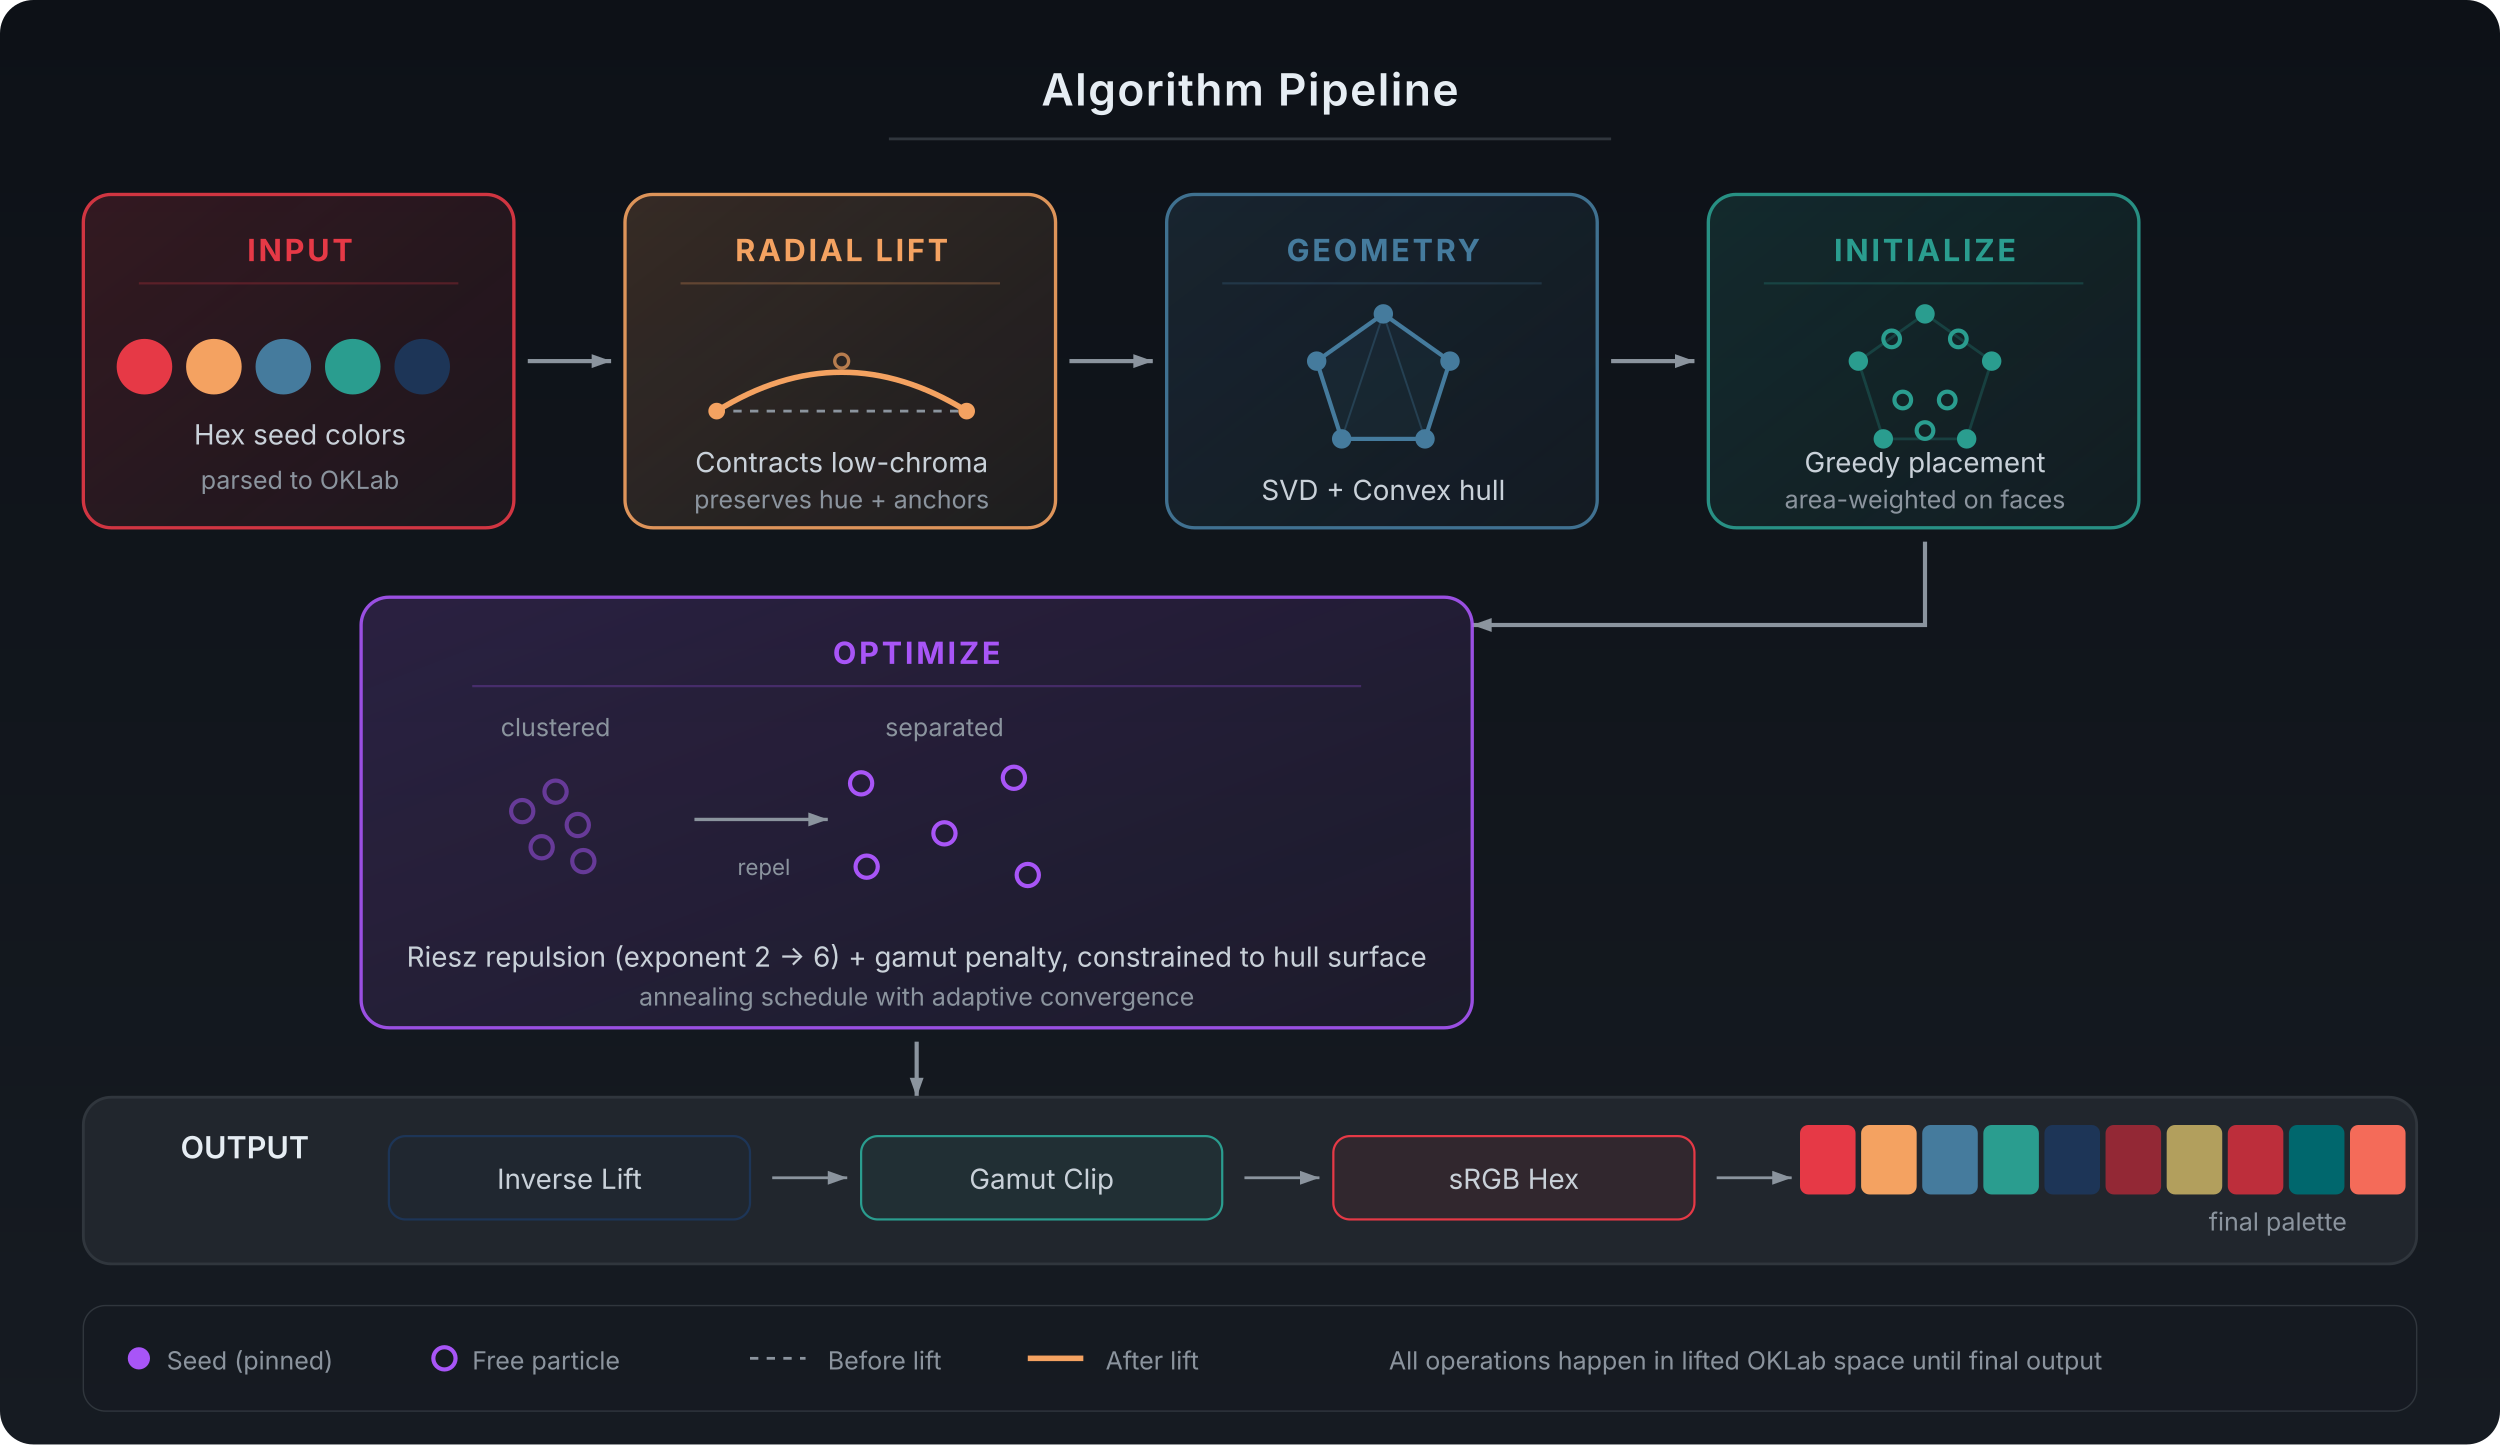
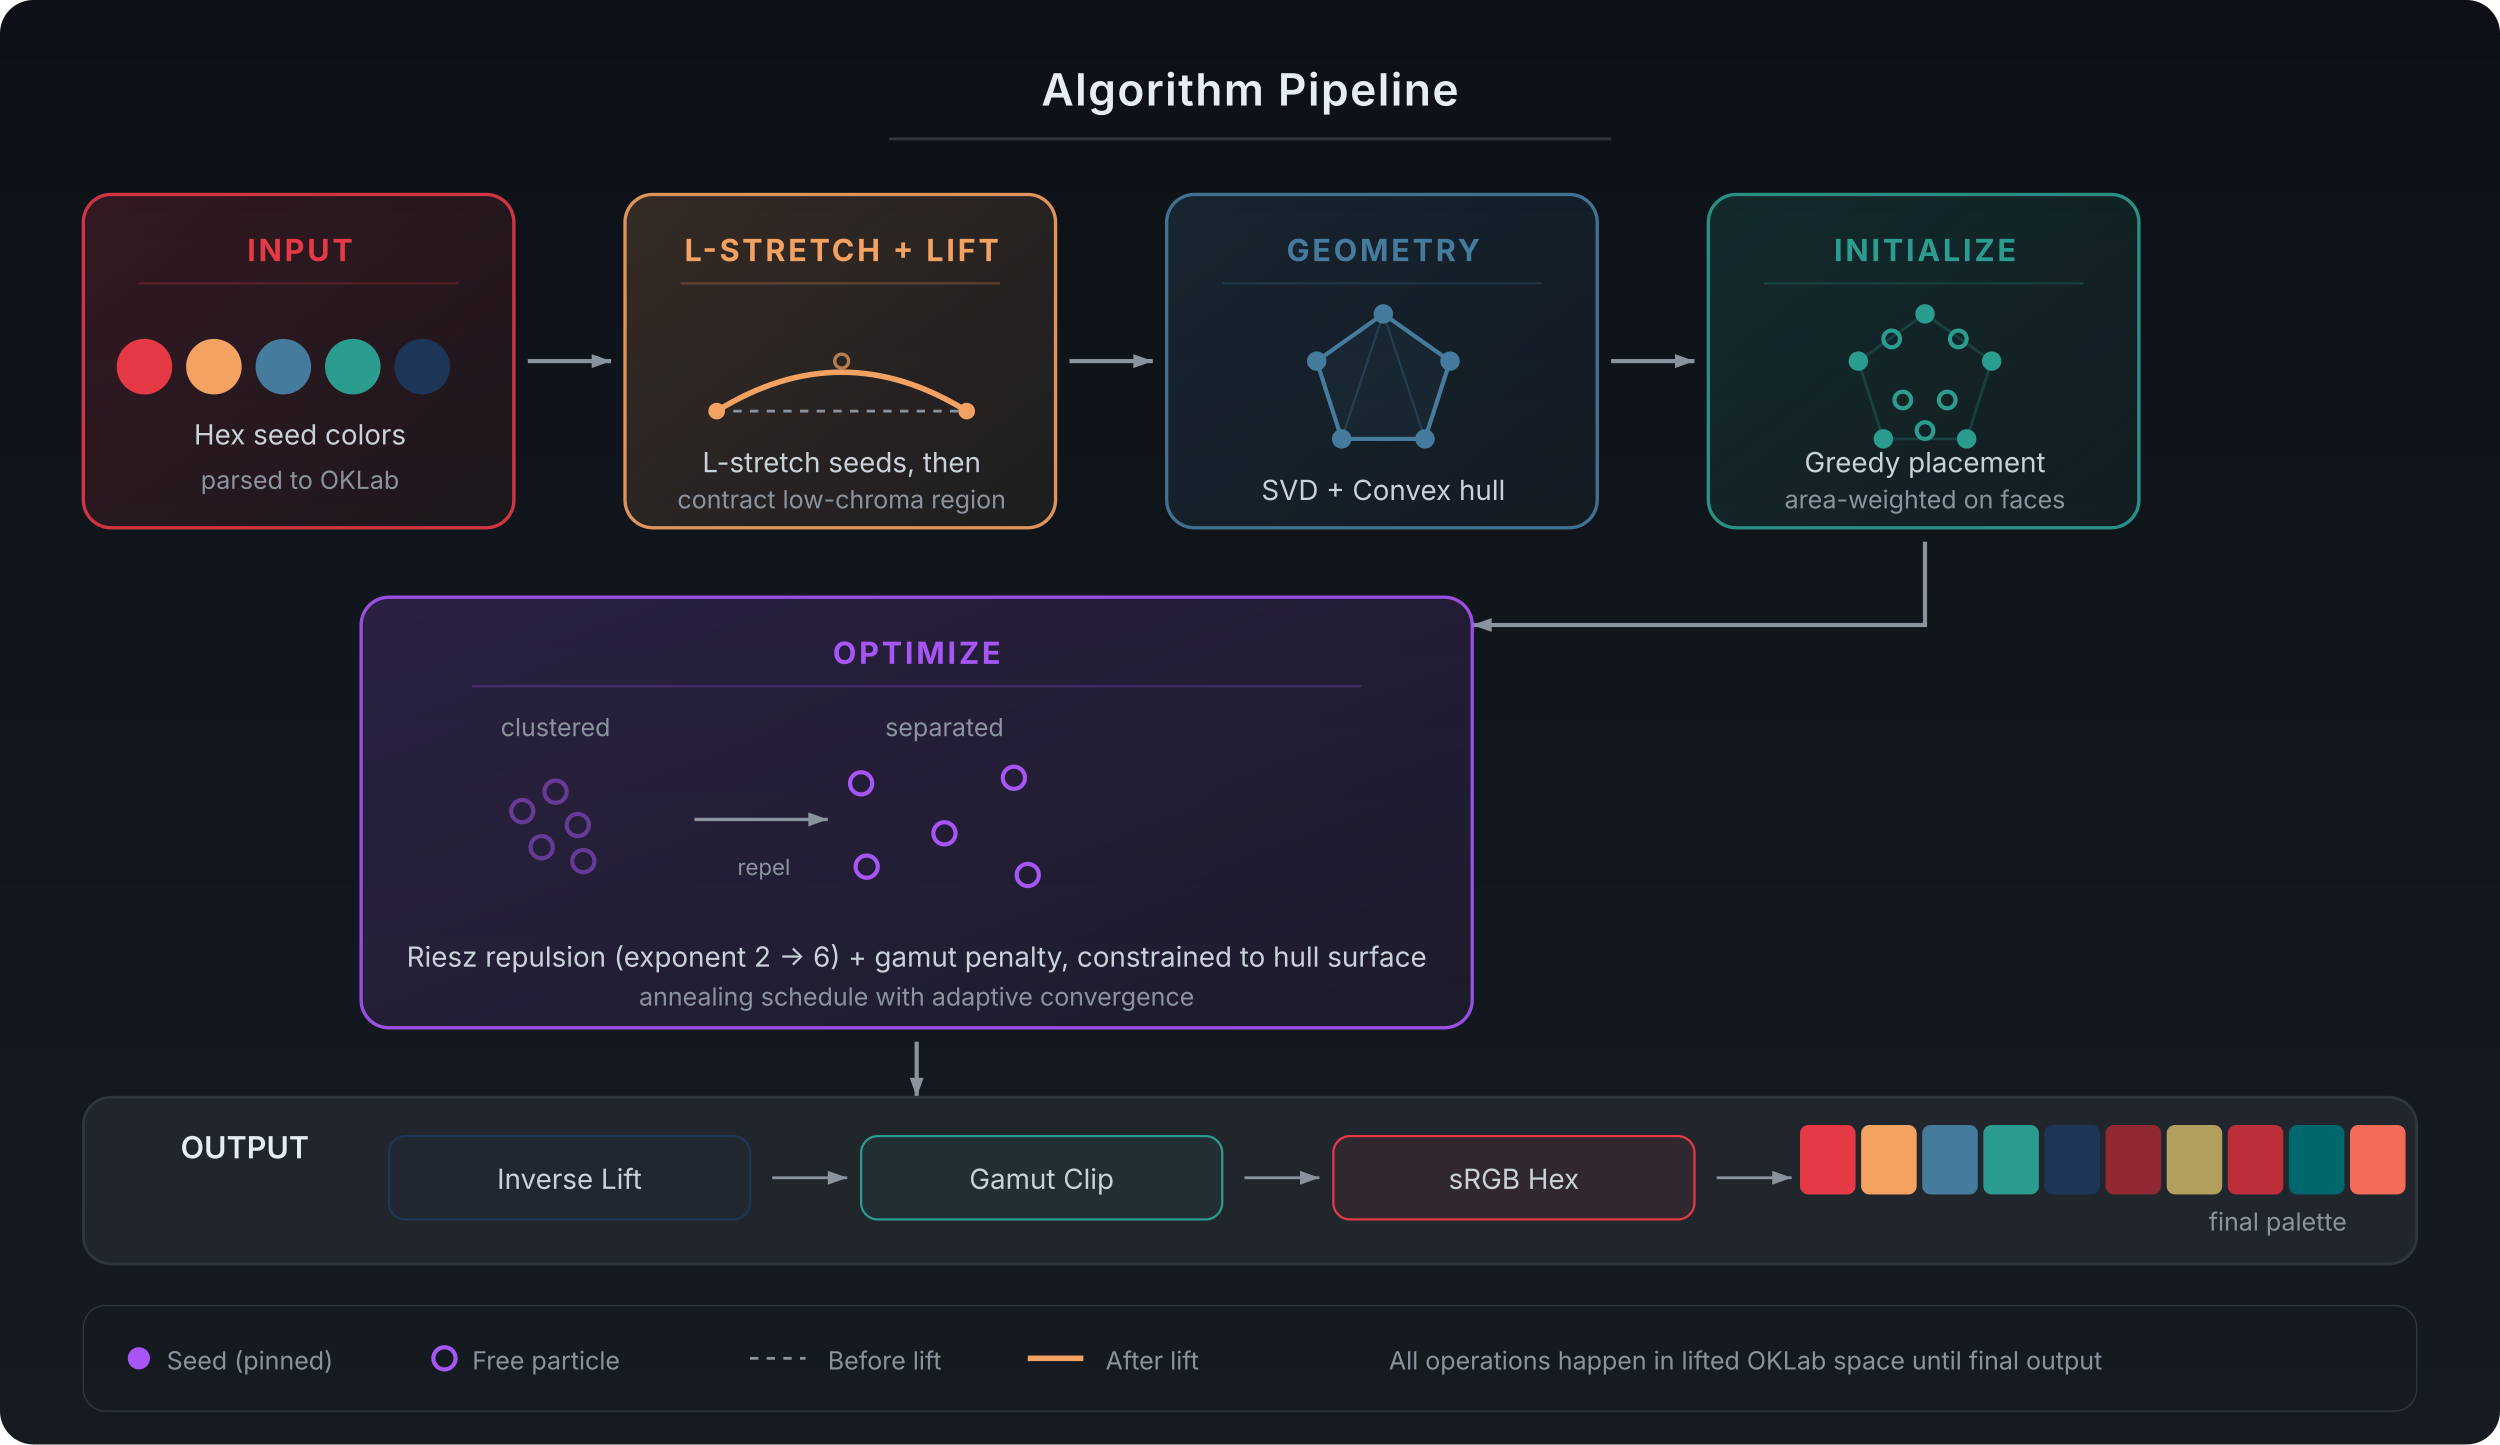
<svg xmlns="http://www.w3.org/2000/svg" viewBox="0 0 900 520" font-family="system-ui, -apple-system, 'Segoe UI', sans-serif">
  <defs>
    <linearGradient id="bg" x1="0" y1="0" x2="0" y2="1">
      <stop offset="0%" stop-color="#0d1117" />
      <stop offset="100%" stop-color="#161b22" />
    </linearGradient>
    <linearGradient id="stage1" x1="0" y1="0" x2="1" y2="1">
      <stop offset="0%" stop-color="#e6394630" />
      <stop offset="100%" stop-color="#e6394610" />
    </linearGradient>
    <linearGradient id="stage2" x1="0" y1="0" x2="1" y2="1">
      <stop offset="0%" stop-color="#f4a26130" />
      <stop offset="100%" stop-color="#f4a26110" />
    </linearGradient>
    <linearGradient id="stage3" x1="0" y1="0" x2="1" y2="1">
      <stop offset="0%" stop-color="#457b9d30" />
      <stop offset="100%" stop-color="#457b9d10" />
    </linearGradient>
    <linearGradient id="stage4" x1="0" y1="0" x2="1" y2="1">
      <stop offset="0%" stop-color="#2a9d8f30" />
      <stop offset="100%" stop-color="#2a9d8f10" />
    </linearGradient>
    <linearGradient id="stage5" x1="0" y1="0" x2="1" y2="1">
      <stop offset="0%" stop-color="#a855f730" />
      <stop offset="100%" stop-color="#a855f710" />
    </linearGradient>
    <marker id="arr" markerWidth="8" markerHeight="6" refX="7" refY="3" orient="auto" markerUnits="userSpaceOnUse">
      <path d="M0,0.5 L7,3 L0,5.5" fill="#8b949e" stroke="none" />
    </marker>
  </defs>
  <rect width="900" height="520" rx="12" fill="url(#bg)" />
  <text x="450" y="38" text-anchor="middle" fill="#e6edf3" font-size="16" font-weight="600" letter-spacing="0.5">Algorithm Pipeline</text>
  <line x1="320" y1="50" x2="580" y2="50" stroke="#30363d" stroke-width="1" />
  <g transform="translate(30, 70)">
    <rect width="155" height="120" rx="10" fill="url(#stage1)" stroke="#e63946" stroke-width="1.2" opacity="0.9" />
    <text x="78" y="24" text-anchor="middle" fill="#e63946" font-size="11" font-weight="700" letter-spacing="1">INPUT</text>
    <line x1="20" y1="32" x2="135" y2="32" stroke="#e6394640" stroke-width="0.8" />
    <circle cx="22" cy="62" r="10" fill="#e63946" />
    <circle cx="47" cy="62" r="10" fill="#f4a261" />
    <circle cx="72" cy="62" r="10" fill="#457b9d" />
    <circle cx="97" cy="62" r="10" fill="#2a9d8f" />
    <circle cx="122" cy="62" r="10" fill="#1d3557" />
    <text x="78" y="90" text-anchor="middle" fill="#c9d1d9" font-size="10">Hex seed colors</text>
    <text x="78" y="106" text-anchor="middle" fill="#8b949e" font-size="9">parsed to OKLab</text>
  </g>
  <line x1="190" y1="130" x2="220" y2="130" stroke="#8b949e" stroke-width="1.5" marker-end="url(#arr)" />
  <g transform="translate(225, 70)">
    <rect width="155" height="120" rx="10" fill="url(#stage2)" stroke="#f4a261" stroke-width="1.2" opacity="0.9" />
-     <text x="78" y="24" text-anchor="middle" fill="#f4a261" font-size="11" font-weight="700" letter-spacing="1">RADIAL LIFT</text>
+     <text x="78" y="24" text-anchor="middle" fill="#f4a261" font-size="11" font-weight="700" letter-spacing="1">L-STRETCH + LIFT</text>
    <line x1="20" y1="32" x2="135" y2="32" stroke="#f4a26140" stroke-width="0.8" />
    <g transform="translate(78, 70)">
      <line x1="-45" y1="8" x2="45" y2="8" stroke="#8b949e" stroke-width="1" stroke-dasharray="3,3" />
      <path d="M-45,8 Q0,-20 45,8" fill="none" stroke="#f4a261" stroke-width="2" />
      <circle cx="-45" cy="8" r="3" fill="#f4a261" />
      <circle cx="45" cy="8" r="3" fill="#f4a261" />
      <circle cx="0" cy="-10" r="2.5" fill="none" stroke="#f4a261" stroke-width="1.2" opacity="0.7" />
    </g>
-     <text x="78" y="100" text-anchor="middle" fill="#c9d1d9" font-size="10">Contracts low-chroma</text>
-     <text x="78" y="113" text-anchor="middle" fill="#8b949e" font-size="9">preserves hue + anchors</text>
+     <text x="78" y="100" text-anchor="middle" fill="#c9d1d9" font-size="10">L-stretch seeds, then</text>
+     <text x="78" y="113" text-anchor="middle" fill="#8b949e" font-size="9">contract low-chroma region</text>
  </g>
  <line x1="385" y1="130" x2="415" y2="130" stroke="#8b949e" stroke-width="1.5" marker-end="url(#arr)" />
  <g transform="translate(420, 70)">
    <rect width="155" height="120" rx="10" fill="url(#stage3)" stroke="#457b9d" stroke-width="1.2" opacity="0.9" />
    <text x="78" y="24" text-anchor="middle" fill="#457b9d" font-size="11" font-weight="700" letter-spacing="1">GEOMETRY</text>
    <line x1="20" y1="32" x2="135" y2="32" stroke="#457b9d40" stroke-width="0.8" />
    <g transform="translate(78, 68)">
      <polygon points="0,-25 24,-8 15,20 -15,20 -24,-8" fill="#457b9d15" stroke="#457b9d" stroke-width="1.5" stroke-linejoin="round" />
      <line x1="0" y1="-25" x2="15" y2="20" stroke="#457b9d50" stroke-width="0.7" />
      <line x1="0" y1="-25" x2="-15" y2="20" stroke="#457b9d50" stroke-width="0.7" />
      <circle cx="0" cy="-25" r="3.5" fill="#457b9d" />
      <circle cx="24" cy="-8" r="3.5" fill="#457b9d" />
      <circle cx="15" cy="20" r="3.5" fill="#457b9d" />
      <circle cx="-15" cy="20" r="3.5" fill="#457b9d" />
      <circle cx="-24" cy="-8" r="3.5" fill="#457b9d" />
    </g>
    <text x="78" y="110" text-anchor="middle" fill="#c9d1d9" font-size="10">SVD + Convex hull</text>
  </g>
  <line x1="580" y1="130" x2="610" y2="130" stroke="#8b949e" stroke-width="1.5" marker-end="url(#arr)" />
  <g transform="translate(615, 70)">
    <rect width="155" height="120" rx="10" fill="url(#stage4)" stroke="#2a9d8f" stroke-width="1.2" opacity="0.9" />
    <text x="78" y="24" text-anchor="middle" fill="#2a9d8f" font-size="11" font-weight="700" letter-spacing="1">INITIALIZE</text>
    <line x1="20" y1="32" x2="135" y2="32" stroke="#2a9d8f40" stroke-width="0.8" />
    <g transform="translate(78, 68)">
      <polygon points="0,-25 24,-8 15,20 -15,20 -24,-8" fill="none" stroke="#2a9d8f40" stroke-width="1" stroke-linejoin="round" />
      <circle cx="0" cy="-25" r="3.5" fill="#2a9d8f" />
      <circle cx="24" cy="-8" r="3.5" fill="#2a9d8f" />
      <circle cx="15" cy="20" r="3.5" fill="#2a9d8f" />
      <circle cx="-15" cy="20" r="3.5" fill="#2a9d8f" />
      <circle cx="-24" cy="-8" r="3.5" fill="#2a9d8f" />
      <circle cx="12" cy="-16" r="3" fill="none" stroke="#2a9d8f" stroke-width="1.5" />
      <circle cx="-12" cy="-16" r="3" fill="none" stroke="#2a9d8f" stroke-width="1.5" />
      <circle cx="8" cy="6" r="3" fill="none" stroke="#2a9d8f" stroke-width="1.5" />
      <circle cx="-8" cy="6" r="3" fill="none" stroke="#2a9d8f" stroke-width="1.5" />
      <circle cx="0" cy="17" r="3" fill="none" stroke="#2a9d8f" stroke-width="1.5" />
    </g>
    <text x="78" y="100" text-anchor="middle" fill="#c9d1d9" font-size="10">Greedy placement</text>
    <text x="78" y="113" text-anchor="middle" fill="#8b949e" font-size="9">area-weighted on faces</text>
  </g>
  <polyline points="693,195 693,225 530,225" fill="none" stroke="#8b949e" stroke-width="1.5" marker-end="url(#arr)" />
  <g transform="translate(130, 215)">
    <rect width="400" height="155" rx="10" fill="url(#stage5)" stroke="#a855f7" stroke-width="1.2" opacity="0.9" />
    <text x="200" y="24" text-anchor="middle" fill="#a855f7" font-size="11" font-weight="700" letter-spacing="1">OPTIMIZE</text>
    <line x1="40" y1="32" x2="360" y2="32" stroke="#a855f740" stroke-width="0.8" />
    <g transform="translate(70, 85)">
      <text x="0" y="-35" text-anchor="middle" fill="#8b949e" font-size="9">clustered</text>
      <circle cx="-12" cy="-8" r="4" fill="none" stroke="#a855f7" stroke-width="1.5" opacity="0.5" />
      <circle cx="0" cy="-15" r="4" fill="none" stroke="#a855f7" stroke-width="1.5" opacity="0.5" />
      <circle cx="8" cy="-3" r="4" fill="none" stroke="#a855f7" stroke-width="1.5" opacity="0.5" />
      <circle cx="-5" cy="5" r="4" fill="none" stroke="#a855f7" stroke-width="1.5" opacity="0.5" />
      <circle cx="10" cy="10" r="4" fill="none" stroke="#a855f7" stroke-width="1.5" opacity="0.5" />
    </g>
    <line x1="120" y1="80" x2="168" y2="80" stroke="#8b949e" stroke-width="1.2" marker-end="url(#arr)" />
    <text x="145" y="100" text-anchor="middle" fill="#8b949e" font-size="8">repel</text>
    <g transform="translate(210, 85)">
      <text x="0" y="-35" text-anchor="middle" fill="#8b949e" font-size="9">separated</text>
      <circle cx="-30" cy="-18" r="4" fill="none" stroke="#a855f7" stroke-width="1.5" />
      <circle cx="25" cy="-20" r="4" fill="none" stroke="#a855f7" stroke-width="1.5" />
      <circle cx="30" cy="15" r="4" fill="none" stroke="#a855f7" stroke-width="1.5" />
      <circle cx="-28" cy="12" r="4" fill="none" stroke="#a855f7" stroke-width="1.5" />
      <circle cx="0" cy="0" r="4" fill="none" stroke="#a855f7" stroke-width="1.5" />
    </g>
    <text x="200" y="133" text-anchor="middle" fill="#c9d1d9" font-size="10">Riesz repulsion (exponent 2 → 6) + gamut penalty, constrained to hull surface</text>
    <text x="200" y="147" text-anchor="middle" fill="#8b949e" font-size="9">annealing schedule with adaptive convergence</text>
  </g>
  <line x1="330" y1="375" x2="330" y2="395" stroke="#8b949e" stroke-width="1.5" marker-end="url(#arr)" />
  <g transform="translate(30, 395)">
    <rect width="840" height="60" rx="10" fill="#21262d" stroke="#30363d" stroke-width="1" />
    <text x="35" y="22" fill="#e6edf3" font-size="11" font-weight="600">OUTPUT</text>
    <g transform="translate(110, 14)">
      <rect width="130" height="30" rx="6" fill="#1d355715" stroke="#1d3557" stroke-width="0.8" />
      <text x="65" y="19" text-anchor="middle" fill="#c9d1d9" font-size="10">Inverse Lift</text>
    </g>
    <line x1="248" y1="29" x2="275" y2="29" stroke="#8b949e" stroke-width="1" marker-end="url(#arr)" />
    <g transform="translate(280, 14)">
      <rect width="130" height="30" rx="6" fill="#2a9d8f15" stroke="#2a9d8f" stroke-width="0.8" />
      <text x="65" y="19" text-anchor="middle" fill="#c9d1d9" font-size="10">Gamut Clip</text>
    </g>
    <line x1="418" y1="29" x2="445" y2="29" stroke="#8b949e" stroke-width="1" marker-end="url(#arr)" />
    <g transform="translate(450, 14)">
      <rect width="130" height="30" rx="6" fill="#e6394615" stroke="#e63946" stroke-width="0.8" />
      <text x="65" y="19" text-anchor="middle" fill="#c9d1d9" font-size="10">sRGB Hex</text>
    </g>
    <line x1="588" y1="29" x2="615" y2="29" stroke="#8b949e" stroke-width="1" marker-end="url(#arr)" />
    <g transform="translate(618, 10)">
      <rect x="0" y="0" width="20" height="25" rx="3" fill="#e63946" />
      <rect x="22" y="0" width="20" height="25" rx="3" fill="#f4a261" />
      <rect x="44" y="0" width="20" height="25" rx="3" fill="#457b9d" />
      <rect x="66" y="0" width="20" height="25" rx="3" fill="#2a9d8f" />
      <rect x="88" y="0" width="20" height="25" rx="3" fill="#1d3557" />
      <rect x="110" y="0" width="20" height="25" rx="3" fill="#932835" />
      <rect x="132" y="0" width="20" height="25" rx="3" fill="#b29f5d" />
      <rect x="154" y="0" width="20" height="25" rx="3" fill="#bd2e3b" />
      <rect x="176" y="0" width="20" height="25" rx="3" fill="#00676d" />
      <rect x="198" y="0" width="20" height="25" rx="3" fill="#f46b59" />
    </g>
    <text x="790" y="48" text-anchor="middle" fill="#8b949e" font-size="9">final palette</text>
  </g>
  <g transform="translate(30, 470)">
    <rect width="840" height="38" rx="8" fill="#161b2280" stroke="#30363d" stroke-width="0.5" />
    <circle cx="20" cy="19" r="4" fill="#a855f7" />
    <text x="30" y="23" fill="#8b949e" font-size="9">Seed (pinned)</text>
    <circle cx="130" cy="19" r="4" fill="none" stroke="#a855f7" stroke-width="1.5" />
    <text x="140" y="23" fill="#8b949e" font-size="9">Free particle</text>
    <line x1="240" y1="19" x2="260" y2="19" stroke="#8b949e" stroke-width="1" stroke-dasharray="3,3" />
    <text x="268" y="23" fill="#8b949e" font-size="9">Before lift</text>
    <line x1="340" y1="19" x2="360" y2="19" stroke="#f4a261" stroke-width="2" />
    <text x="368" y="23" fill="#8b949e" font-size="9">After lift</text>
    <text x="470" y="23" fill="#8b949e" font-size="9">All operations happen in lifted OKLab space until final output</text>
  </g>
</svg>
